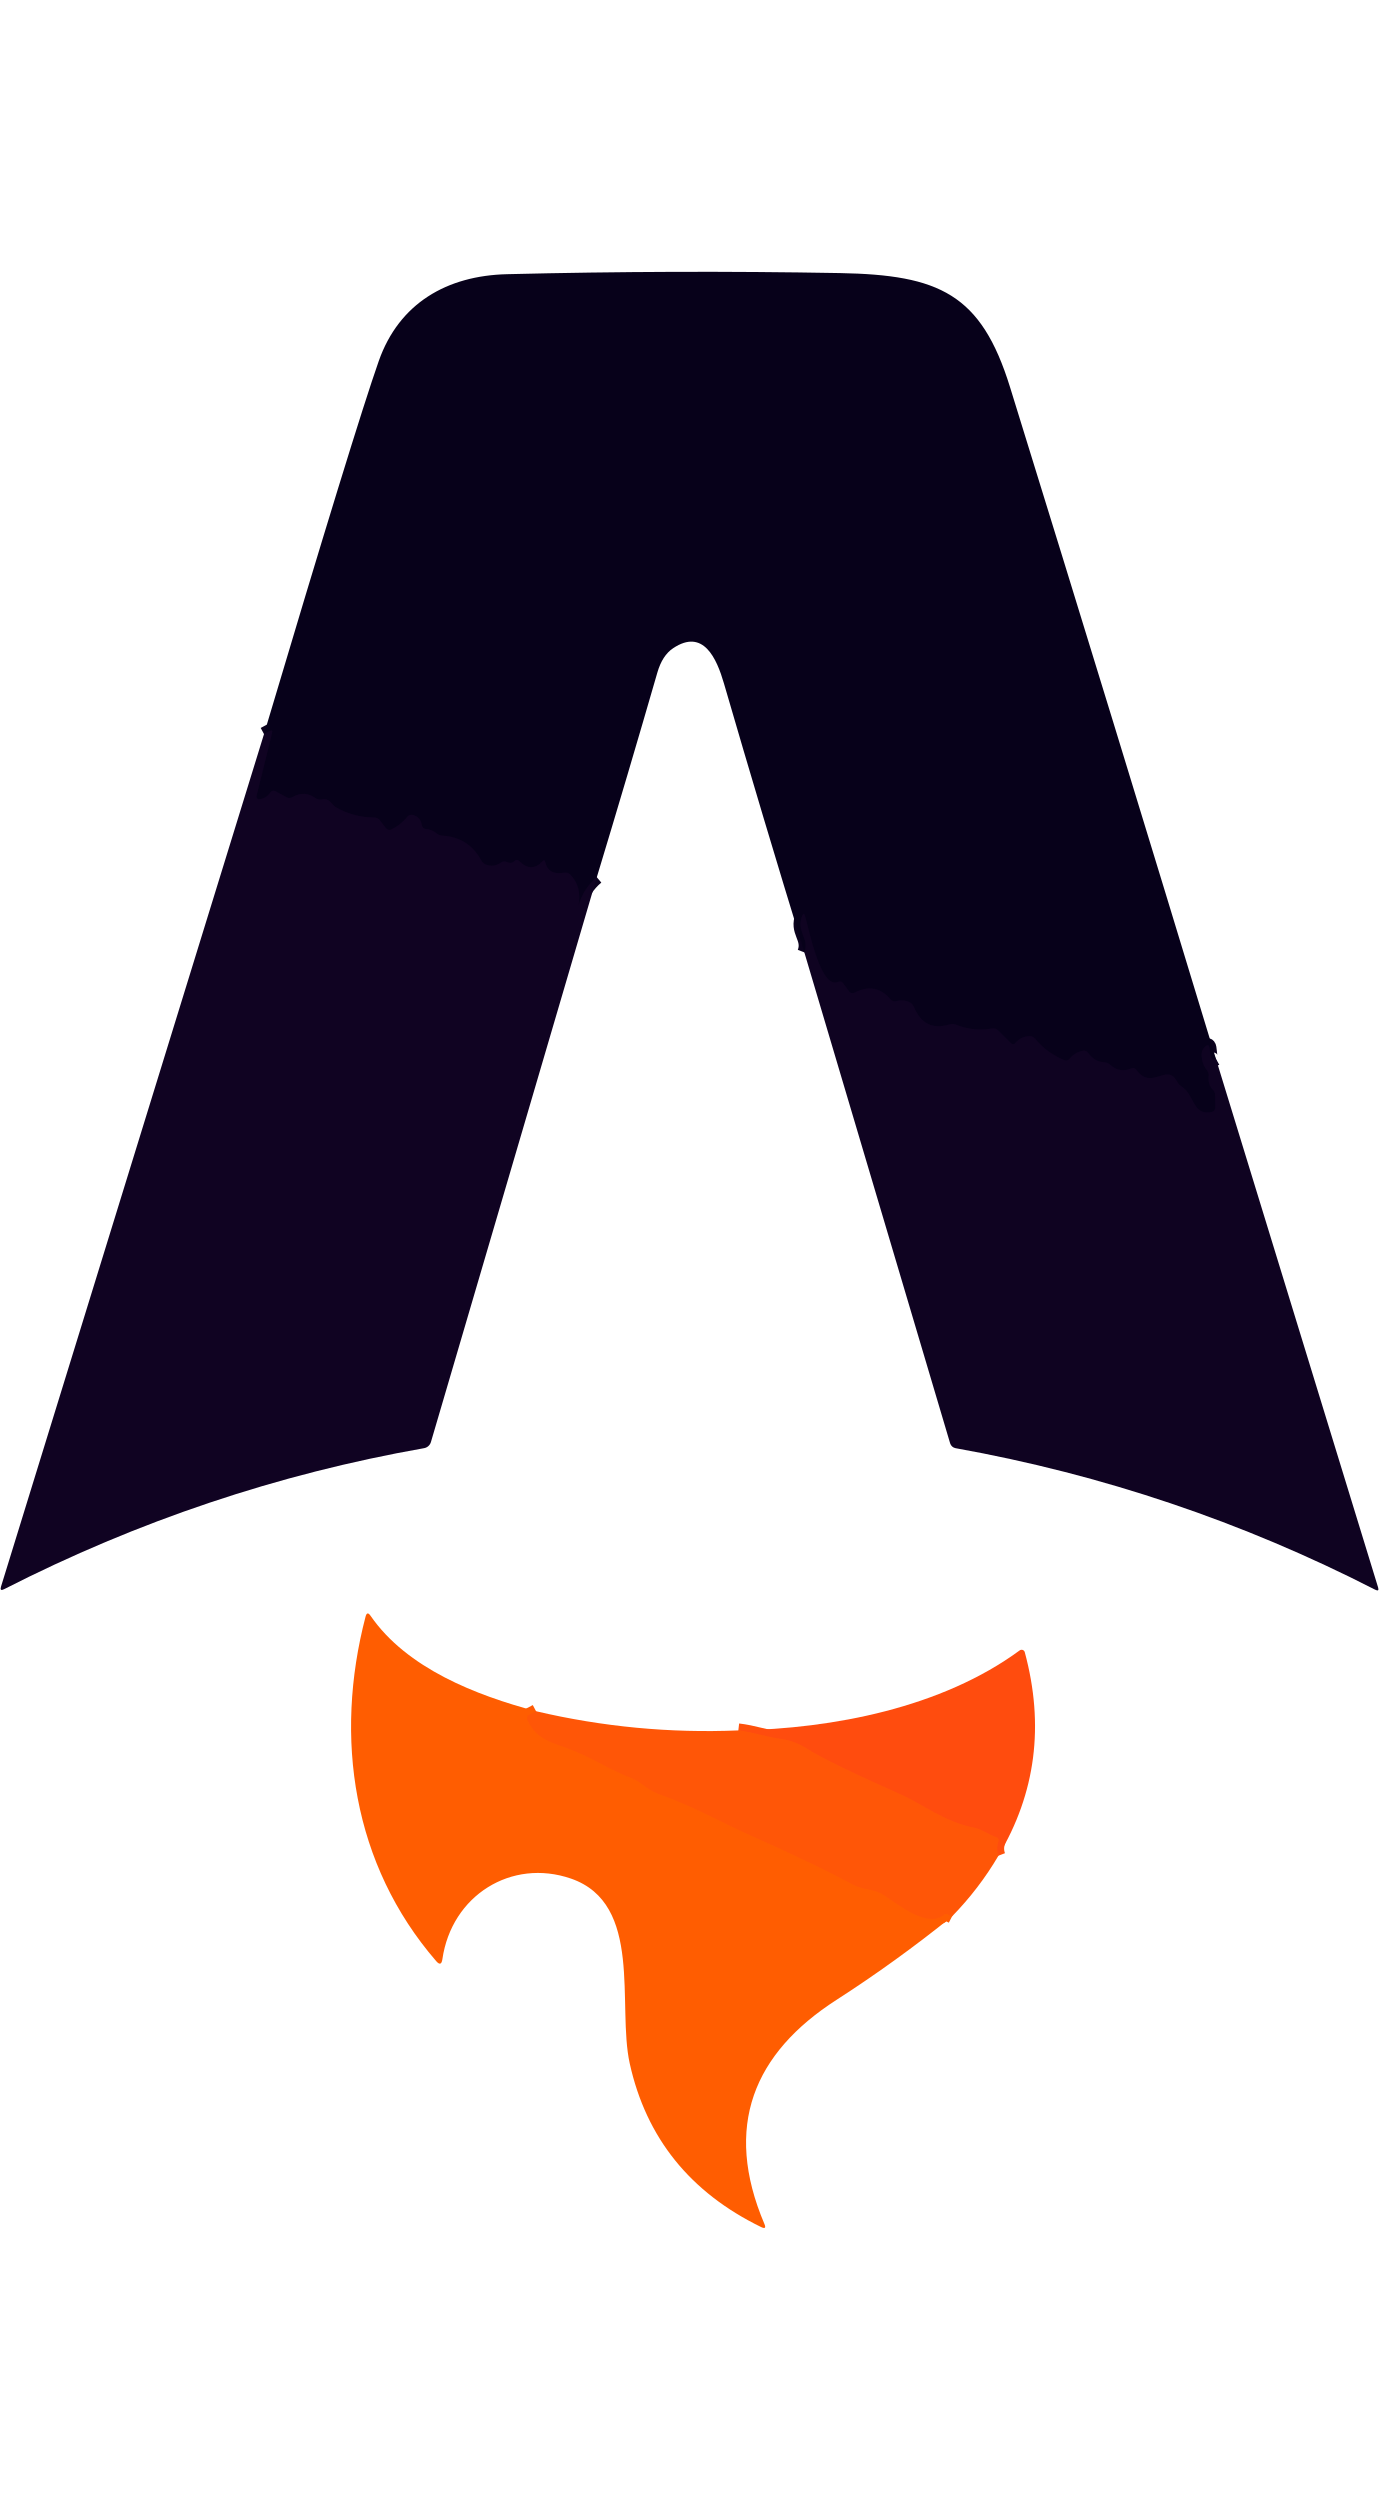
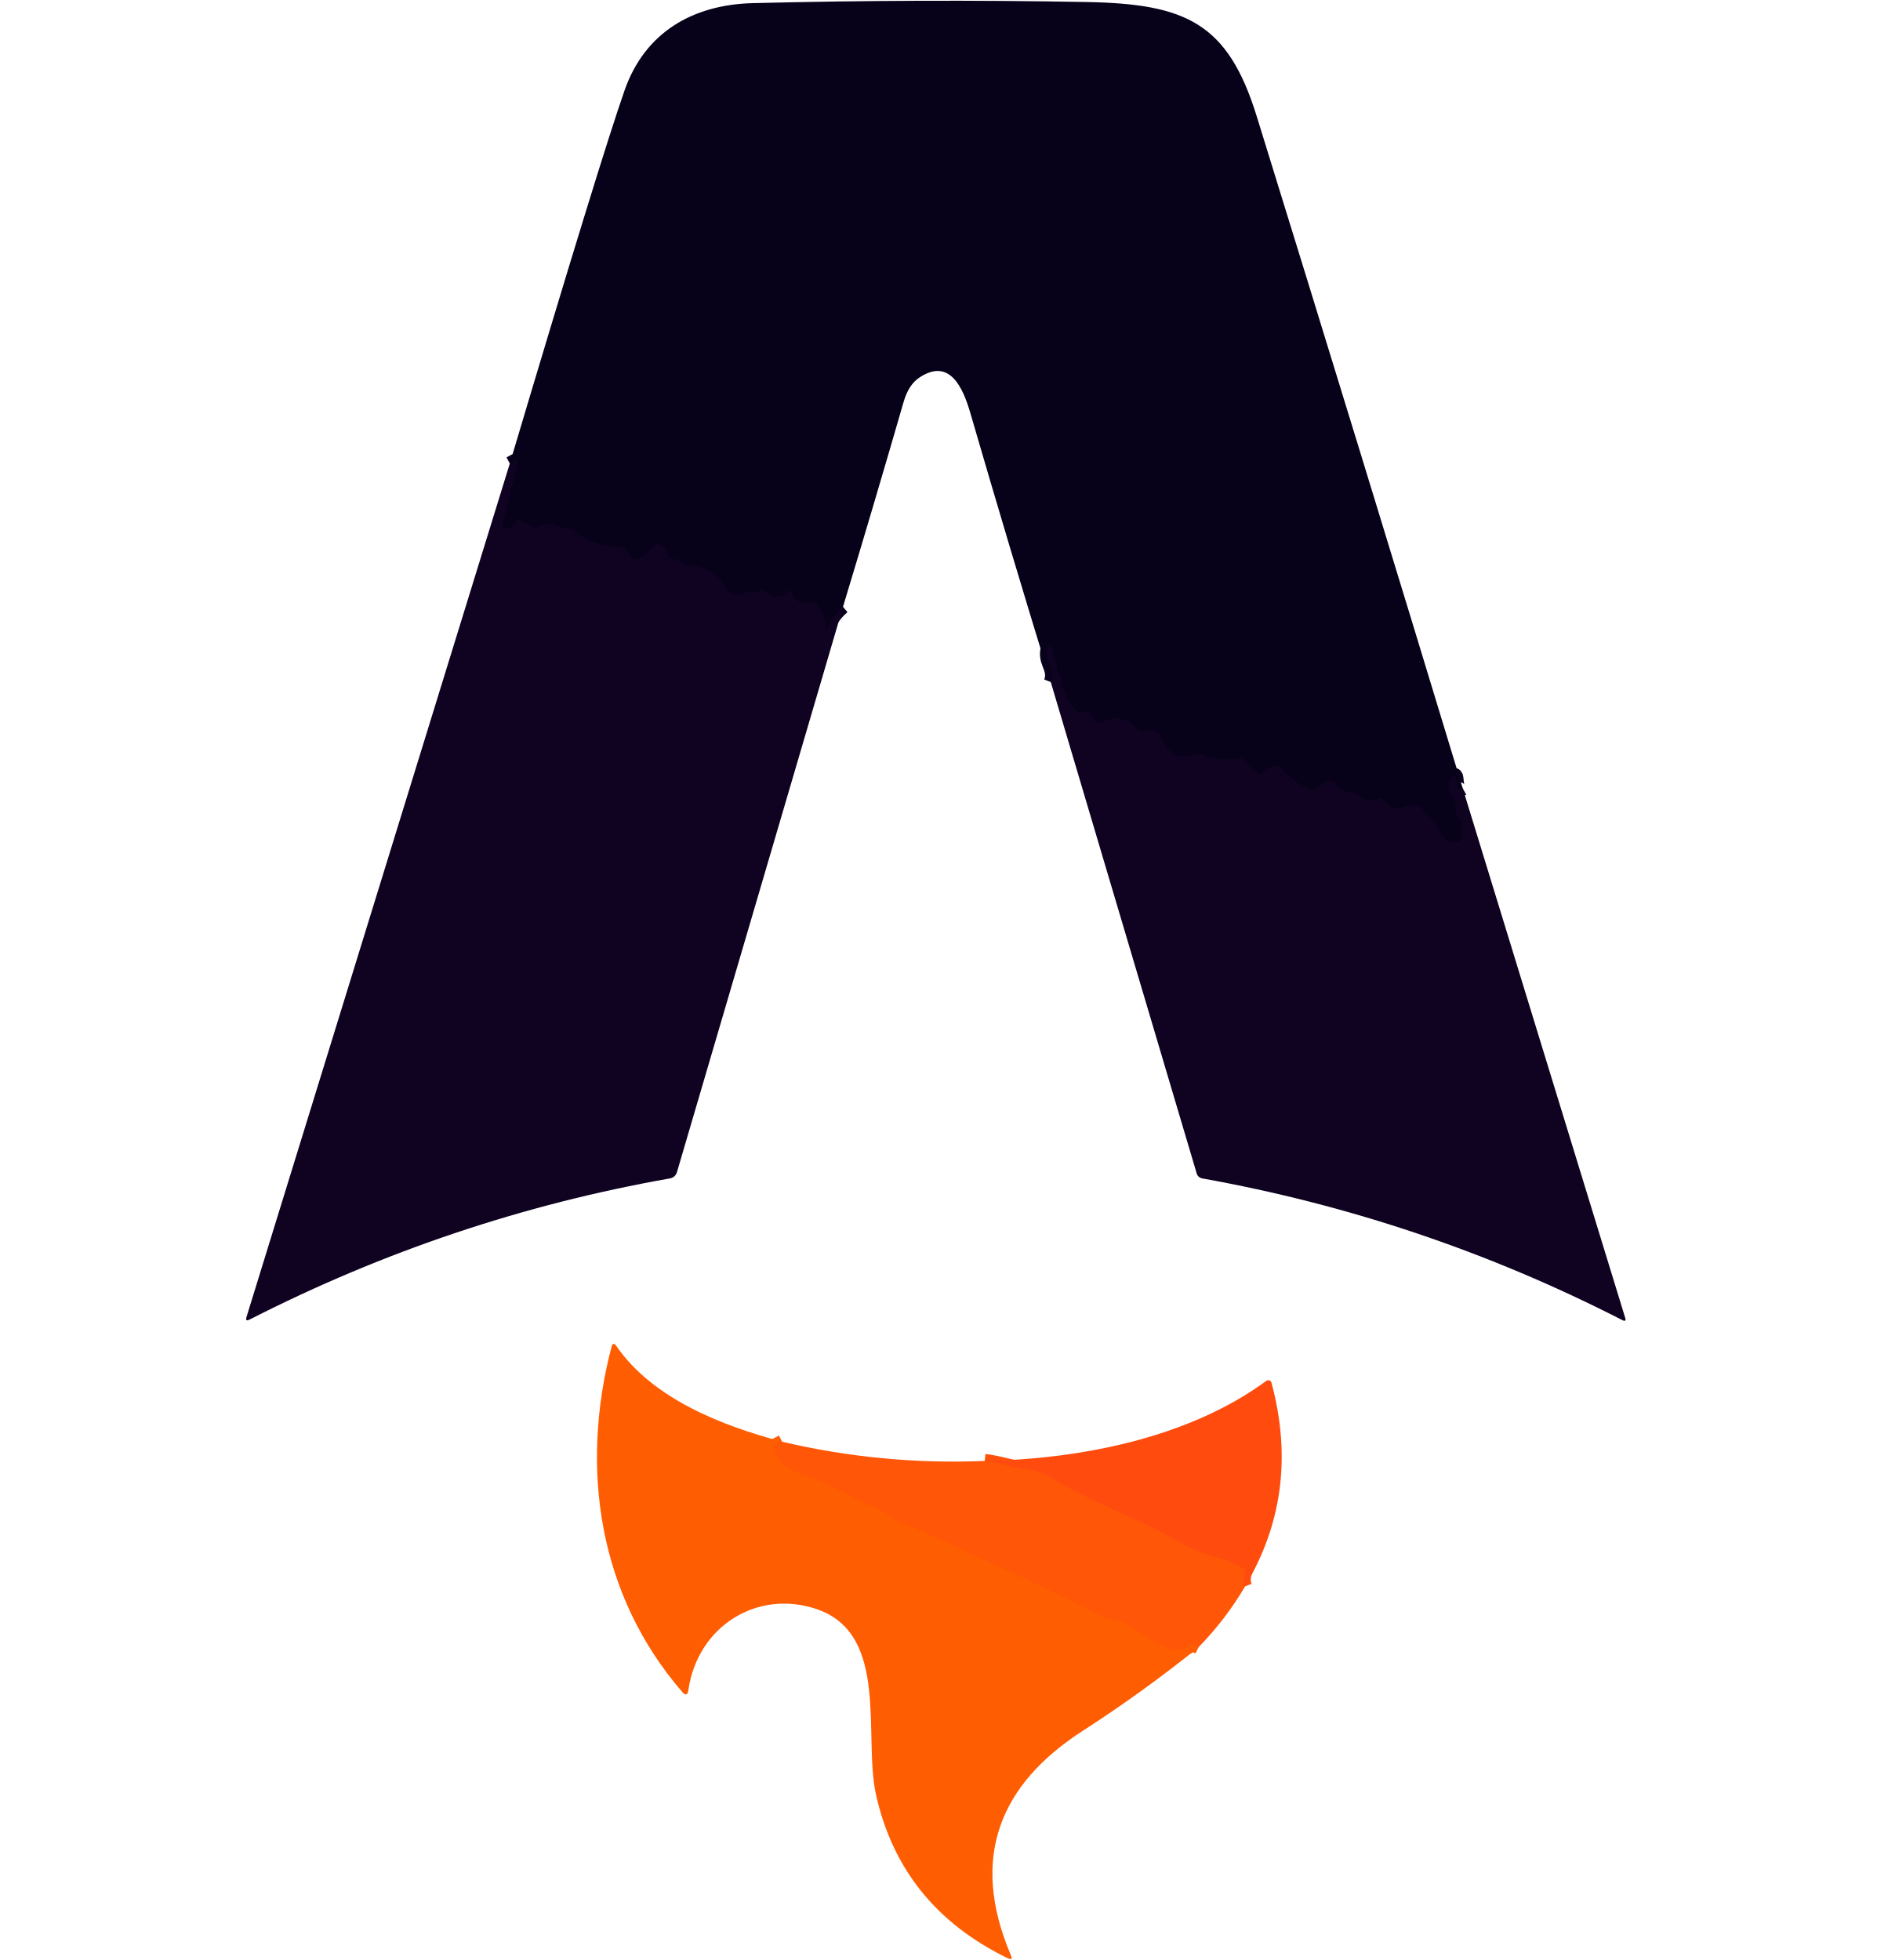
- <svg xmlns="http://www.w3.org/2000/svg" viewBox="45.153 4.083 197.69 280.673" width="1379" height="2500">
+ <svg xmlns="http://www.w3.org/2000/svg" viewBox="10 4.083 268.69 280.673">
  <g fill="none" stroke-width="2">
    <path d="M219.46 117c-1.46.82-.27-3.13-1.7-1.57-.72.79-.2 2.52.42 3.21a1.09 1.07-62.3 0 1 .25.84q-.14 1.21.63 2a1.28.94-73.7 0 1 .3.83l.01 1.67a.68.52 84.7 0 1-.4.63c-2.91.69-2.49-2.42-4.47-3.66q-.38-.24-.63-.7c-1.46-2.72-3.63 1.39-5.82-1.67a.61.58-28.8 0 0-.72-.19q-1.68.71-3.02-.52a1.42 1.36-21.1 0 0-.86-.36q-1.41-.08-2.27-1.31a.82.67 64.4 0 0-.75-.35q-1.21.24-1.92 1.14a.67.61-59.6 0 1-.74.23q-2.49-1.01-4.2-3.05a1.13.86 64.1 0 0-.81-.41q-1.29.04-2.06 1.01a.4.39 41.3 0 1-.59.03l-1.92-1.91a1.13.82-22.7 0 0-.89-.21q-2.59.45-5.12-.57a1.51 1.32-39.9 0 0-.93-.02q-3.55 1.08-5.05-2.44a1.5.96 82.7 0 0-.6-.72q-.9-.46-1.98-.18a.79.74-26.2 0 1-.78-.24q-2.16-2.56-5.17-.98a.63.57-31.7 0 1-.76-.14l-.91-1.23a.61.57-29.7 0 0-.71-.17c-2.54 1.1-4.21-7.79-4.75-9.5q-.16-.51-.36-.02c-.98 2.36 1.08 3.2.28 5.28" stroke="#0b021e" />
    <path d="M130.71 90.98q-1.92 1.62-2.62 4.06-.05.19-.01 0 .51-2.72-1.2-4.46a1.07.86-23.3 0 0-.85-.24q-2.29.38-2.72-1.53-.09-.42-.39-.11-1.62 1.74-3.39-.09a.43.4-45.5 0 0-.6.03q-.44.48-1.12.16a.8.76 39.3 0 0-.8.06q-1.07.76-2.23.3a1.53.96 76.3 0 1-.68-.66q-1.8-3.27-5.58-3.48a1.61 1.05 56.9 0 1-.84-.37q-.6-.49-1.51-.59a.63.59 87.4 0 1-.54-.52q-.2-1.22-1.33-1.5a.87.71-60.5 0 0-.79.31q-.92 1.15-2.3 1.81a.65.57 57.9 0 1-.74-.22l-.88-1.15a1.12.92-15 0 0-.81-.37q-2.94-.02-5.43-1.44c-.76-.43-.83-1.37-2.07-1.15a1.24.95-26.5 0 1-.87-.17q-1.6-1.14-3.23-.21a1.04.72-40.9 0 1-.89.1l-1.67-.91a.54.5 30.9 0 0-.67.14q-.65.95-1.67 1.03a.4.35-84.3 0 1-.35-.5l2.22-9.01q.13-.53-.35-.27l-.8.43" stroke="#0c021e" />
    <path d="M122 210.54l-1.02.54a.54.53 62.9 0 0-.22.7c1.25 2.65 3.13 3.12 5.74 4.06 3.26 1.17 5.92 3.03 9.17 4.27 1.37.52 2.29 1.7 3.83 2.25 5.06 1.78 9.78 4.43 12.32 5.55q10.07 4.47 15.64 7.49c1.4.77 2.89.54 4.32 1.44 2.13 1.36 6.37 4.94 8.77 2.8a.64.29 31.4 0 1 .59.07l.49.25" stroke="#ff5a04" />
    <path d="M188.29 231.25q-.38-.99 0-2.03a.47.46-70.6 0 0-.28-.61c-1.2-.39-2.1-1.17-3.31-1.4-4-.75-7.53-3.46-10.24-4.66Q163.77 217.79 161 216q-1.87-1.19-3.64-1.44c-2.46-.35-4.22-1.03-6.36-1.27" stroke="#ff510b" />
  </g>
  <path d="M219.46 117c-1.46.82-.27-3.13-1.7-1.57-.72.79-.2 2.52.42 3.21a1.09 1.07-62.3 0 1 .25.84q-.14 1.21.63 2a1.28.94-73.7 0 1 .3.83l.01 1.67a.68.52 84.7 0 1-.4.63c-2.91.69-2.49-2.42-4.47-3.66q-.38-.24-.63-.7c-1.46-2.72-3.63 1.39-5.82-1.67a.61.58-28.8 0 0-.72-.19q-1.68.71-3.02-.52a1.42 1.36-21.1 0 0-.86-.36q-1.41-.08-2.27-1.31a.82.67 64.4 0 0-.75-.35q-1.21.24-1.92 1.14a.67.61-59.6 0 1-.74.23q-2.49-1.01-4.2-3.05a1.13.86 64.1 0 0-.81-.41q-1.29.04-2.06 1.01a.4.39 41.3 0 1-.59.03l-1.92-1.91a1.13.82-22.7 0 0-.89-.21q-2.59.45-5.12-.57a1.51 1.32-39.9 0 0-.93-.02q-3.55 1.08-5.05-2.44a1.5.96 82.7 0 0-.6-.72q-.9-.46-1.98-.18a.79.74-26.2 0 1-.78-.24q-2.16-2.56-5.17-.98a.63.57-31.7 0 1-.76-.14l-.91-1.23a.61.57-29.7 0 0-.71-.17c-2.54 1.1-4.21-7.79-4.75-9.5q-.16-.51-.36-.02c-.98 2.36 1.08 3.2.28 5.28q-5.91-19.23-11.52-38.54c-1.05-3.61-2.96-7.95-7.29-5.06q-1.55 1.03-2.26 3.49-4.25 14.71-8.68 29.34-1.92 1.62-2.62 4.06-.05.19-.01 0 .51-2.72-1.2-4.46a1.07.86-23.3 0 0-.85-.24q-2.29.38-2.72-1.53-.09-.42-.39-.11-1.62 1.74-3.39-.09a.43.4-45.5 0 0-.6.03q-.44.48-1.12.16a.8.76 39.3 0 0-.8.06q-1.07.76-2.23.3a1.53.96 76.3 0 1-.68-.66q-1.8-3.27-5.58-3.48a1.61 1.05 56.9 0 1-.84-.37q-.6-.49-1.51-.59a.63.59 87.4 0 1-.54-.52q-.2-1.22-1.33-1.5a.87.71-60.5 0 0-.79.31q-.92 1.15-2.3 1.81a.65.57 57.9 0 1-.74-.22l-.88-1.15a1.12.92-15 0 0-.81-.37q-2.94-.02-5.43-1.44c-.76-.43-.83-1.37-2.07-1.15a1.24.95-26.5 0 1-.87-.17q-1.6-1.14-3.23-.21a1.04.72-40.9 0 1-.89.1l-1.67-.91a.54.5 30.9 0 0-.67.14q-.65.95-1.67 1.03a.4.35-84.3 0 1-.35-.5l2.22-9.01q.13-.53-.35-.27l-.8.43Q96 26.8 99.45 16.98c2.92-8.29 9.77-12.24 18.39-12.45q23.86-.59 47.71-.16c14.24.26 20.26 2.97 24.4 16.36q14.89 48.09 29.51 96.27z" fill="#07011a" />
  <path d="M130.71 90.98l-23.78 80.97a1.25 1.25-86.6 0 1-.99.88q-31.46 5.55-60.19 20.21-.67.35-.45-.37L83 70.46l.8-.43q.48-.26.35.27l-2.22 9.01a.4.35-84.3 0 0 .35.5q1.02-.08 1.67-1.03a.54.5 30.9 0 1 .67-.14l1.67.91a1.04.72-40.9 0 0 .89-.1q1.63-.93 3.23.21a1.24.95-26.5 0 0 .87.17c1.24-.22 1.31.72 2.07 1.15q2.49 1.42 5.43 1.44a1.12.92-15 0 1 .81.37l.88 1.15a.65.57 57.9 0 0 .74.22q1.38-.66 2.3-1.81a.87.71-60.5 0 1 .79-.31q1.13.28 1.33 1.5a.63.59 87.4 0 0 .54.52q.91.1 1.51.59a1.61 1.05 56.9 0 0 .84.37q3.78.21 5.58 3.48a1.53.96 76.3 0 0 .68.66q1.16.46 2.23-.3a.8.76 39.3 0 1 .8-.06q.68.32 1.12-.16a.43.4-45.5 0 1 .6-.03q1.77 1.83 3.39.09.3-.31.39.11.43 1.91 2.72 1.53a1.07.86-23.3 0 1 .85.24q1.71 1.74 1.2 4.46-.04.19.01 0 .7-2.44 2.62-4.06z" fill="#100322" />
  <path d="M219.46 117l23.25 75.78q.2.65-.41.34-28.56-14.62-60.16-20.29a1.01 1 86.5 0 1-.78-.7l-20.9-70.38c.8-2.08-1.26-2.92-.28-5.28q.2-.49.36.02c.54 1.71 2.21 10.6 4.75 9.5a.61.57-29.7 0 1 .71.17l.91 1.23a.63.57-31.7 0 0 .76.14q3.01-1.58 5.17.98a.79.74-26.2 0 0 .78.24q1.08-.28 1.98.18a1.5.96 82.7 0 1 .6.72q1.5 3.52 5.05 2.44a1.51 1.32-39.9 0 1 .93.02q2.53 1.02 5.12.57a1.13.82-22.7 0 1 .89.21l1.92 1.91a.4.39 41.3 0 0 .59-.03q.77-.97 2.06-1.01a1.13.86 64.1 0 1 .81.41q1.71 2.04 4.2 3.05a.67.61-59.6 0 0 .74-.23q.71-.9 1.92-1.14a.82.67 64.4 0 1 .75.35q.86 1.23 2.27 1.31a1.42 1.36-21.1 0 1 .86.36q1.34 1.23 3.02.52a.61.58-28.8 0 1 .72.19c2.19 3.06 4.36-1.05 5.82 1.67q.25.46.63.7c1.98 1.24 1.56 4.35 4.47 3.66a.68.52 84.7 0 0 .4-.63l-.01-1.67a1.28.94-73.7 0 0-.3-.83q-.77-.79-.63-2a1.09 1.07-62.3 0 0-.25-.84c-.62-.69-1.14-2.42-.42-3.21 1.43-1.56.24 2.39 1.7 1.57z" fill="#0f0321" />
  <path d="M122 210.54l-1.02.54a.54.53 62.9 0 0-.22.7c1.25 2.65 3.13 3.12 5.74 4.06 3.26 1.17 5.92 3.03 9.17 4.27 1.37.52 2.29 1.7 3.83 2.25 5.06 1.78 9.78 4.43 12.32 5.55q10.07 4.47 15.64 7.49c1.4.77 2.89.54 4.32 1.44 2.13 1.36 6.37 4.94 8.77 2.8a.64.29 31.4 0 1 .59.07l.49.25q-7.96 6.42-16.56 11.96c-11.86 7.63-16.28 18.13-10.33 32.13q.36.84-.47.44-15.3-7.46-18.84-23.45c-1.84-8.35 1.99-22.91-8.43-26.51-8.51-2.93-17.11 2.4-18.43 11.57q-.16 1.11-.89.26c-11.95-13.83-14.67-31.97-10.12-49.39q.22-.83.71-.12c5.2 7.55 15.16 11.42 23.73 13.69z" fill="#ff5d01" />
  <path d="M188.29 231.25q-.38-.99 0-2.03a.47.46-70.6 0 0-.28-.61c-1.2-.39-2.1-1.17-3.31-1.4-4-.75-7.53-3.46-10.24-4.66Q163.77 217.79 161 216q-1.87-1.19-3.64-1.44c-2.46-.35-4.22-1.03-6.36-1.27 13.56-.25 29.17-3.26 40.33-11.47a.47.47-26 0 1 .73.25q4.25 15.74-3.77 29.18z" fill="#ff4c0e" />
  <path d="M122 210.54q14.31 3.36 29 2.75c2.14.24 3.9.92 6.36 1.27q1.77.25 3.64 1.44 2.77 1.79 13.46 6.55c2.71 1.2 6.24 3.91 10.24 4.66 1.21.23 2.11 1.01 3.31 1.4a.47.46-70.6 0 1 .28.61q-.38 1.04 0 2.03-2.77 4.72-6.66 8.71l-.49-.25a.64.29 31.4 0 0-.59-.07c-2.4 2.14-6.64-1.44-8.77-2.8-1.43-.9-2.92-.67-4.32-1.44q-5.57-3.02-15.64-7.49c-2.54-1.12-7.26-3.77-12.32-5.55-1.54-.55-2.46-1.73-3.83-2.25-3.25-1.24-5.91-3.1-9.17-4.27-2.61-.94-4.49-1.41-5.74-4.06a.54.53 62.9 0 1 .22-.7z" fill="#ff5607" />
</svg>
